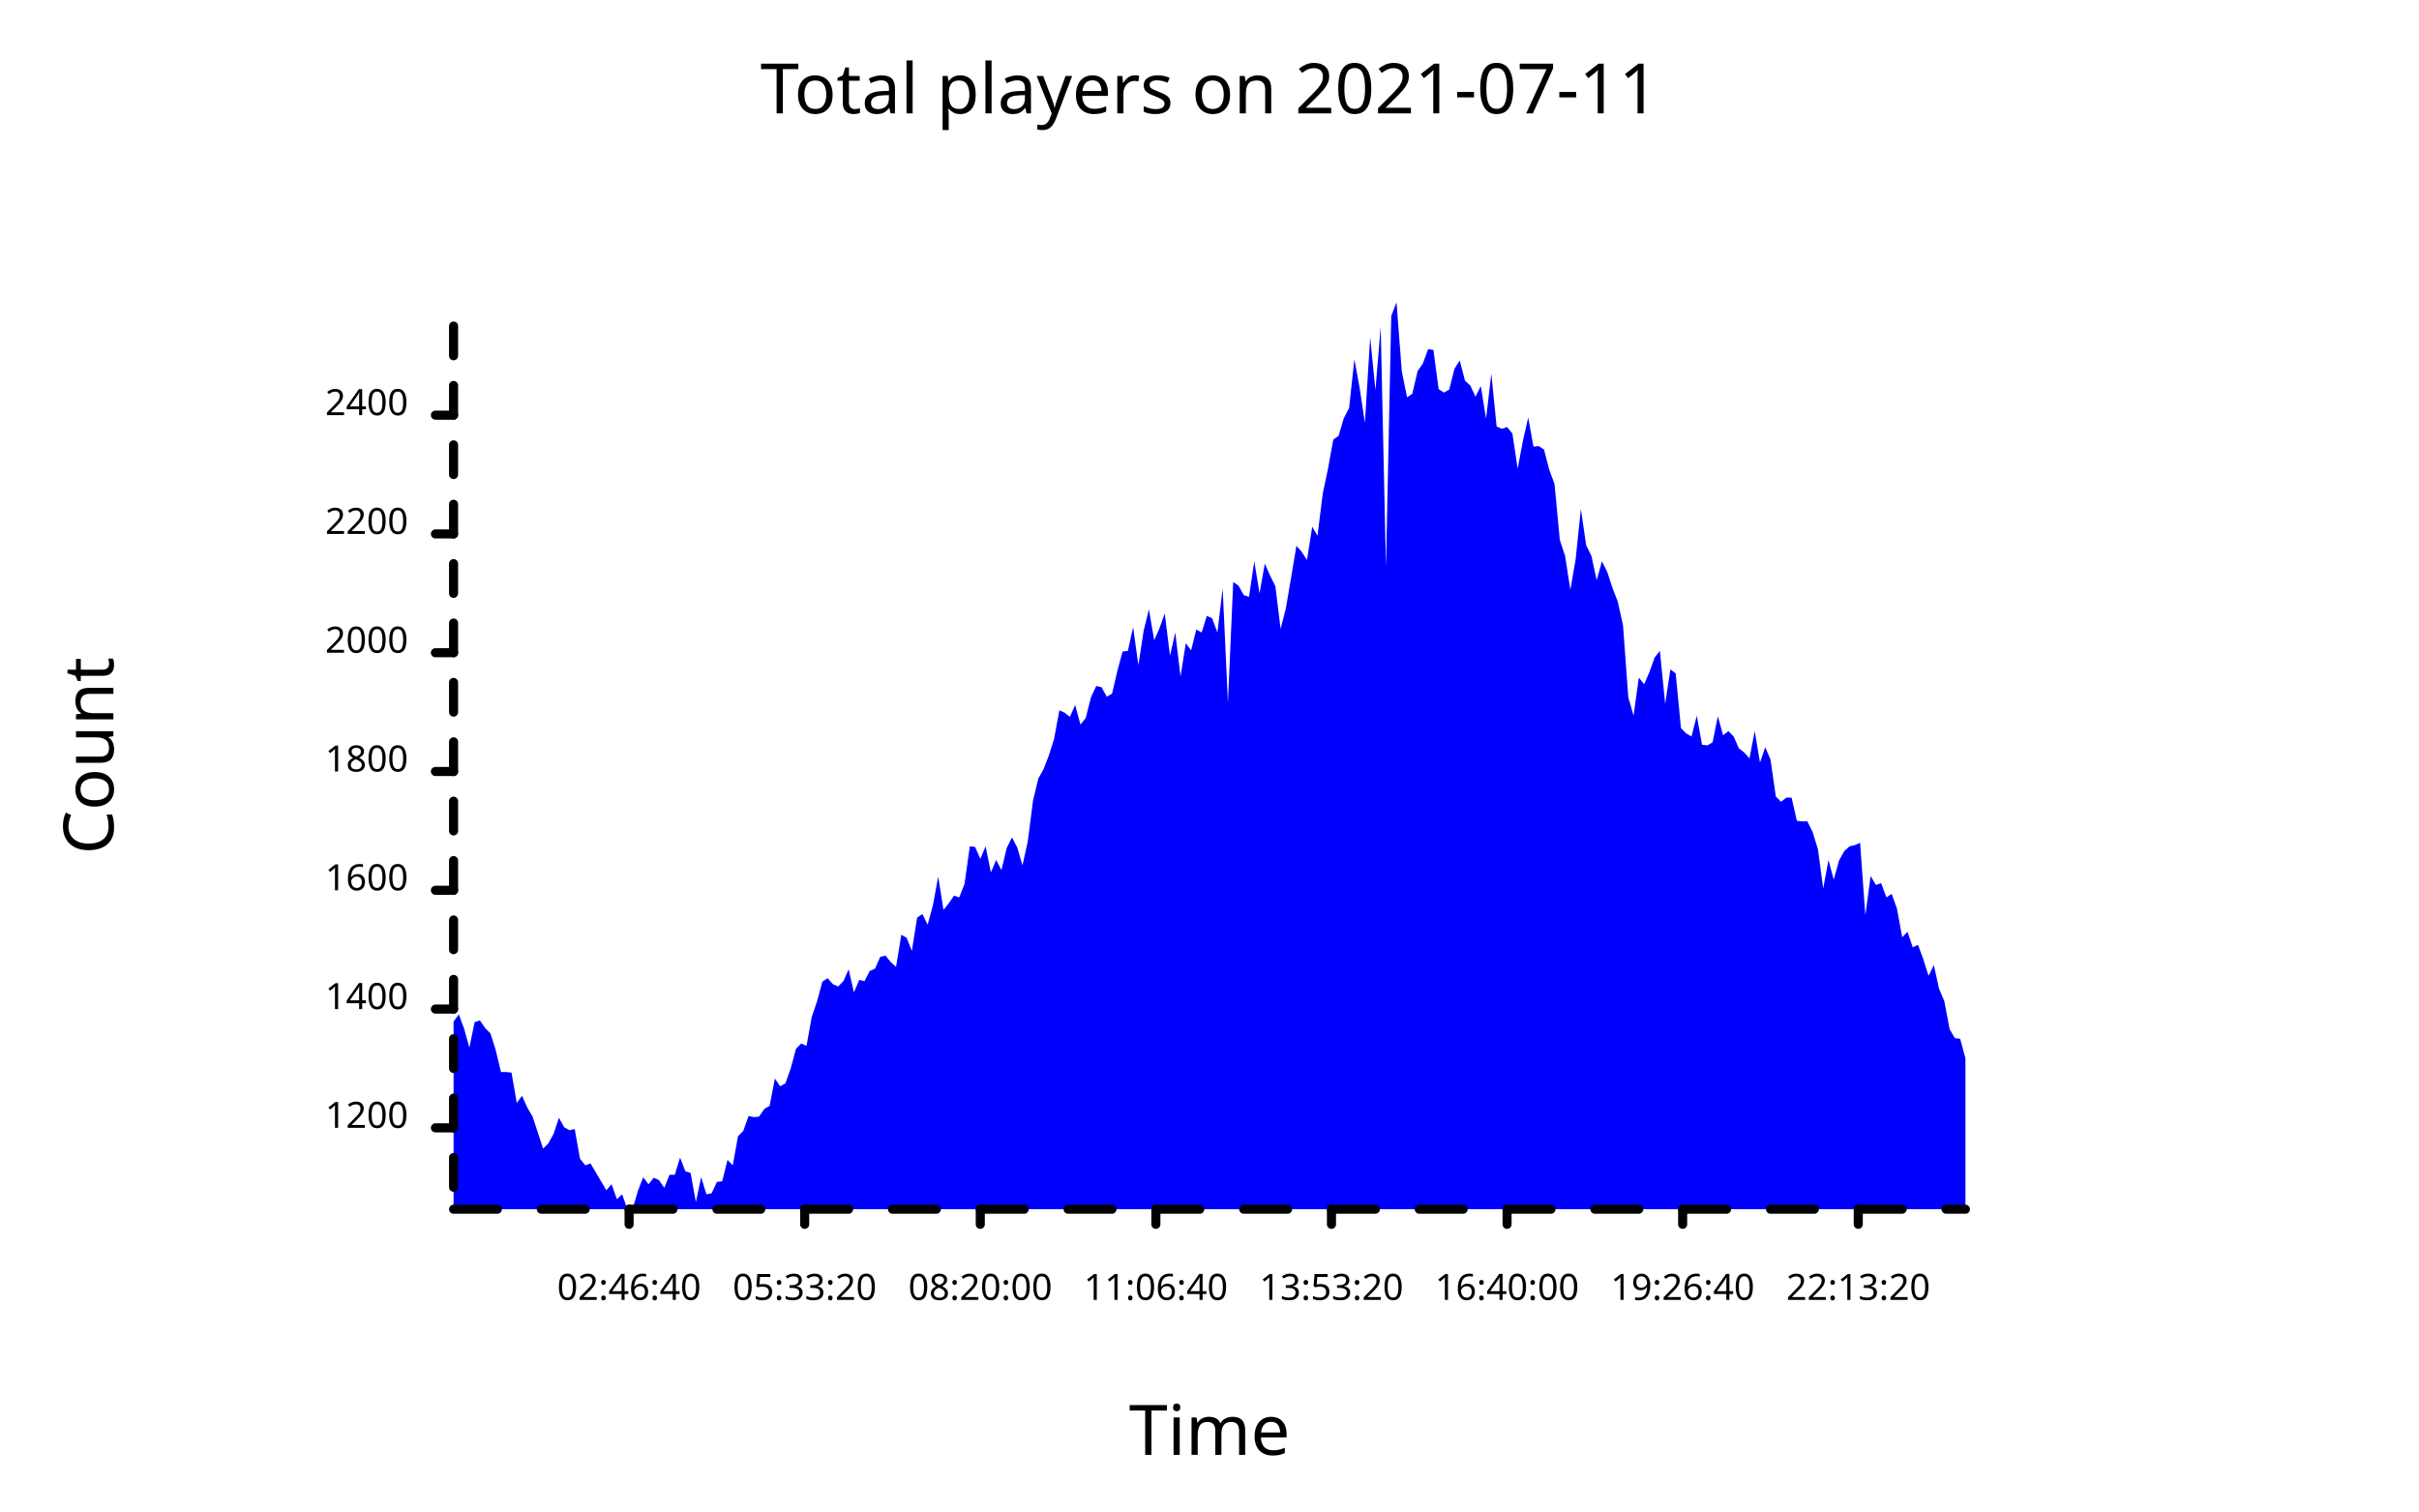
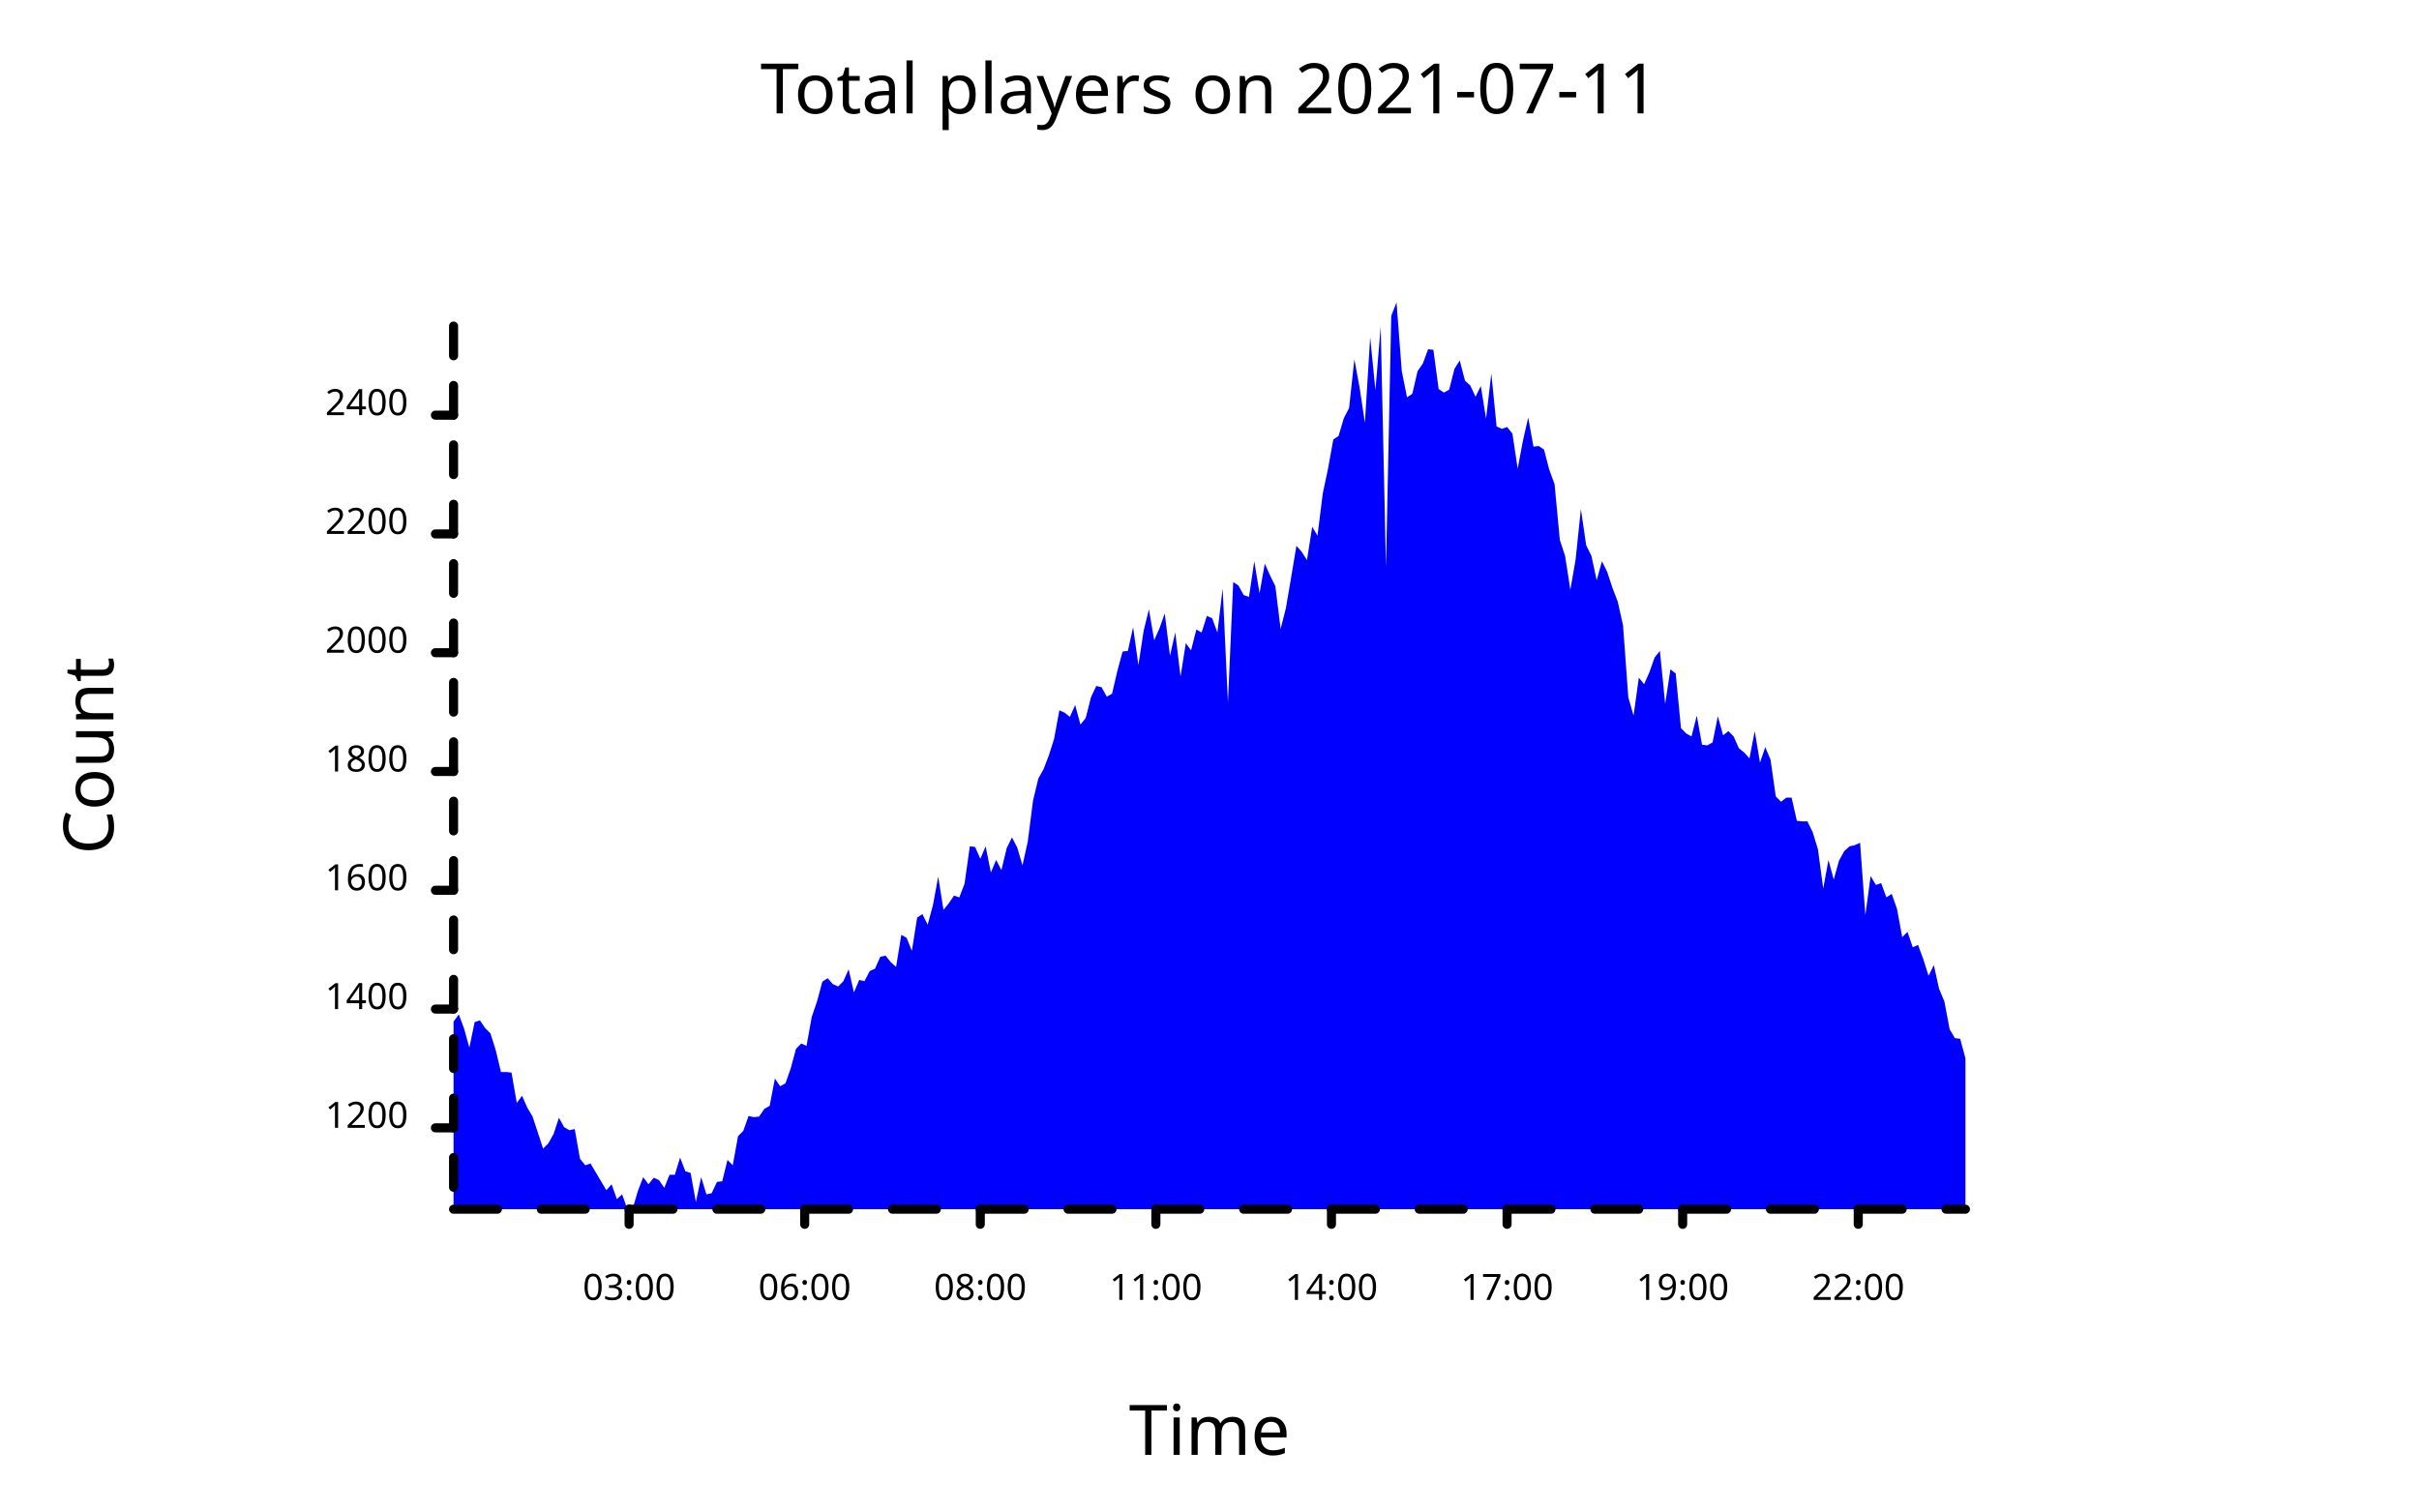
<svg xmlns="http://www.w3.org/2000/svg" class="poloto" width="800" height="500" viewBox="0 0 800 500">
  <style>.poloto { stroke-linecap:round; stroke-linejoin:round; font-family: 'Tahoma', sans-serif; background-color: AliceBlue;} .poloto_scatter{stroke-width:7} .poloto_line{stroke-width:2} .poloto_text{fill: black;} .poloto_axis_lines{stroke: black;stroke-width:3;fill:none;stroke-dasharray:none} .poloto0stroke{stroke:  blue;} .poloto1stroke{stroke:  red;} .poloto2stroke{stroke:  green;} .poloto3stroke{stroke:  gold;} .poloto4stroke{stroke:  aqua;} .poloto5stroke{stroke:  lime;} .poloto6stroke{stroke:  orange;} .poloto7stroke{stroke:  chocolate;} .poloto0fill{fill:blue;} .poloto1fill{fill:red;} .poloto2fill{fill:green;} .poloto3fill{fill:gold;} .poloto4fill{fill:aqua;} .poloto5fill{fill:lime;} .poloto6fill{fill:orange;} .poloto7fill{fill:chocolate;}</style>
  <text class="poloto_text poloto_legend_text" alignment-baseline="middle" text-anchor="start" font-size="large" x="675" y="100" />
  <path class="poloto_linefill poloto0fill" d=" M 150 400 L 150 337.917 L 151.742 335.56 L 153.484 340.275 L 155.226 346.562 L 156.969 338.114 L 158.711 337.525 L 160.453 340.079 L 162.195 341.847 L 163.937 347.348 L 165.679 354.617 L 167.422 354.617 L 169.164 354.813 L 170.906 364.833 L 172.648 362.475 L 174.39 366.405 L 176.132 369.352 L 177.875 374.656 L 179.617 379.961 L 181.359 378.193 L 183.101 375.049 L 184.843 369.745 L 186.585 372.888 L 188.328 373.87 L 190.07 373.477 L 191.812 383.301 L 193.554 385.462 L 195.296 384.872 L 197.038 387.819 L 198.78 390.766 L 200.523 393.713 L 202.265 391.749 L 204.007 396.66 L 205.749 395.088 L 207.491 400 L 209.233 399.804 L 210.976 393.91 L 212.718 389.391 L 214.46 391.749 L 216.202 389.587 L 217.944 390.373 L 219.686 392.927 L 221.429 388.605 L 223.171 388.605 L 224.913 382.908 L 226.655 387.426 L 228.397 388.016 L 230.139 397.642 L 231.882 389.391 L 233.624 395.088 L 235.366 394.695 L 237.108 390.963 L 238.85 390.766 L 240.592 383.694 L 242.334 385.462 L 244.077 375.835 L 245.819 374.067 L 247.561 369.155 L 249.303 369.548 L 251.045 369.352 L 252.787 366.798 L 254.53 365.815 L 256.272 356.778 L 258.014 359.332 L 259.756 358.35 L 261.498 353.438 L 263.24 346.955 L 264.983 345.187 L 266.725 345.972 L 268.467 336.346 L 270.209 331.238 L 271.951 324.754 L 273.693 323.576 L 275.436 325.54 L 277.178 326.326 L 278.92 324.558 L 280.662 320.629 L 282.404 328.291 L 284.146 324.165 L 285.889 324.558 L 287.631 321.218 L 289.373 320.432 L 291.115 316.503 L 292.857 316.11 L 294.599 318.271 L 296.341 319.843 L 298.084 309.234 L 299.826 310.216 L 301.568 314.538 L 303.31 303.536 L 305.052 302.358 L 306.794 305.894 L 308.537 299.411 L 310.279 289.98 L 312.021 300.982 L 313.763 298.821 L 315.505 296.267 L 317.247 296.857 L 318.99 292.338 L 320.732 279.961 L 322.474 280.157 L 324.216 284.086 L 325.958 279.961 L 327.7 288.605 L 329.443 284.479 L 331.185 287.819 L 332.927 280.55 L 334.669 277.014 L 336.411 280.354 L 338.153 286.248 L 339.895 278.389 L 341.638 264.833 L 343.38 257.564 L 345.122 254.42 L 346.864 249.902 L 348.606 244.401 L 350.348 234.971 L 352.091 235.756 L 353.833 237.132 L 355.575 233.202 L 357.317 239.686 L 359.059 237.525 L 360.801 230.648 L 362.544 226.916 L 364.286 227.308 L 366.028 230.452 L 367.77 229.47 L 369.512 222.004 L 371.254 215.521 L 372.997 215.324 L 374.739 207.466 L 376.481 220.039 L 378.223 208.644 L 379.965 201.572 L 381.707 211.788 L 383.449 207.859 L 385.192 202.947 L 386.934 216.896 L 388.676 209.234 L 390.418 223.772 L 392.16 212.77 L 393.902 215.128 L 395.645 208.251 L 397.387 209.234 L 399.129 203.733 L 400.871 204.519 L 402.613 209.234 L 404.355 194.695 L 406.098 232.417 L 407.84 192.534 L 409.582 193.713 L 411.324 196.857 L 413.066 197.446 L 414.808 185.658 L 416.551 196.267 L 418.293 186.444 L 420.035 190.373 L 421.777 193.91 L 423.519 208.055 L 425.261 201.179 L 427.003 190.963 L 428.746 180.55 L 430.488 182.515 L 432.23 185.265 L 433.972 174.263 L 435.714 177.21 L 437.456 163.261 L 439.199 155.01 L 440.941 145.383 L 442.683 144.204 L 444.425 138.31 L 446.167 134.971 L 447.909 118.861 L 449.652 128.291 L 451.394 139.882 L 453.136 111.591 L 454.878 129.077 L 456.62 108.055 L 458.362 187.623 L 460.105 104.519 L 461.847 100 L 463.589 122.79 L 465.331 131.434 L 467.073 130.255 L 468.815 122.79 L 470.557 120.236 L 472.3 115.521 L 474.042 115.717 L 475.784 128.684 L 477.526 129.862 L 479.268 128.88 L 481.01 122.004 L 482.753 119.253 L 484.495 125.933 L 486.237 127.505 L 487.979 131.238 L 489.721 127.701 L 491.463 138.507 L 493.206 123.576 L 494.948 141.061 L 496.69 141.847 L 498.432 141.257 L 500.174 143.418 L 501.916 155.01 L 503.659 145.776 L 505.401 138.114 L 507.143 147.741 L 508.885 147.544 L 510.627 148.723 L 512.369 155.403 L 514.111 160.118 L 515.854 178.585 L 517.596 183.89 L 519.338 195.088 L 521.08 185.069 L 522.822 168.369 L 524.564 180.354 L 526.307 183.89 L 528.049 191.945 L 529.791 185.658 L 531.533 189.194 L 533.275 194.499 L 535.017 199.018 L 536.76 206.876 L 538.502 230.648 L 540.244 236.739 L 541.986 224.165 L 543.728 226.326 L 545.47 222.397 L 547.213 217.485 L 548.955 215.324 L 550.697 232.809 L 552.439 221.415 L 554.181 222.79 L 555.923 240.864 L 557.666 242.633 L 559.408 243.615 L 561.15 236.739 L 562.892 246.365 L 564.634 246.562 L 566.376 245.58 L 568.118 236.935 L 569.861 243.222 L 571.603 241.847 L 573.345 243.615 L 575.087 247.544 L 576.829 248.919 L 578.571 250.884 L 580.314 241.847 L 582.056 252.259 L 583.798 247.151 L 585.54 251.277 L 587.282 263.458 L 589.024 265.226 L 590.767 263.851 L 592.509 263.851 L 594.251 271.513 L 595.993 271.709 L 597.735 271.709 L 599.477 275.246 L 601.22 280.943 L 602.962 293.91 L 604.704 284.479 L 606.446 290.963 L 608.188 284.676 L 609.93 281.532 L 611.672 279.961 L 613.415 279.568 L 615.157 278.782 L 616.899 302.75 L 618.641 289.784 L 620.383 292.731 L 622.125 292.141 L 623.868 296.857 L 625.61 295.678 L 627.352 300.589 L 629.094 310.02 L 630.836 308.251 L 632.578 313.36 L 634.321 312.574 L 636.063 317.289 L 637.805 322.79 L 639.547 319.253 L 641.289 327.112 L 643.031 331.238 L 644.774 340.472 L 646.516 343.418 L 648.258 343.615 L 650 350.098 L 650 400 Z" />
  <text class="poloto_labels poloto_text poloto_title" alignment-baseline="start" text-anchor="middle" font-size="x-large" x="400" y="37.5">Total players on 2021-07-11</text>
  <text class="poloto_labels poloto_text poloto_xname" alignment-baseline="start" text-anchor="middle" font-size="x-large" x="400" y="481.25">Time</text>
  <text class="poloto_labels poloto_text poloto_yname" alignment-baseline="start" text-anchor="middle" font-size="x-large" transform="rotate(-90,37.5,250)" x="37.5" y="250">Count</text>
  <line class="poloto_axis_lines" stroke="black" x1="208.049" x2="208.049" y1="400" y2="405" />
-   <text class="poloto_tick_labels poloto_text" alignment-baseline="start" text-anchor="middle" x="208.049" y="430"> 02:46:40</text>
+   <text class="poloto_tick_labels poloto_text" alignment-baseline="start" text-anchor="middle" x="208.049" y="430"> 03:00</text>
  <line class="poloto_axis_lines" stroke="black" x1="266.121" x2="266.121" y1="400" y2="405" />
-   <text class="poloto_tick_labels poloto_text" alignment-baseline="start" text-anchor="middle" x="266.121" y="430"> 05:33:20</text>
+   <text class="poloto_tick_labels poloto_text" alignment-baseline="start" text-anchor="middle" x="266.121" y="430"> 06:00</text>
  <line class="poloto_axis_lines" stroke="black" x1="324.193" x2="324.193" y1="400" y2="405" />
-   <text class="poloto_tick_labels poloto_text" alignment-baseline="start" text-anchor="middle" x="324.193" y="430"> 08:20:00</text>
+   <text class="poloto_tick_labels poloto_text" alignment-baseline="start" text-anchor="middle" x="324.193" y="430"> 08:00</text>
  <line class="poloto_axis_lines" stroke="black" x1="382.265" x2="382.265" y1="400" y2="405" />
-   <text class="poloto_tick_labels poloto_text" alignment-baseline="start" text-anchor="middle" x="382.265" y="430"> 11:06:40</text>
+   <text class="poloto_tick_labels poloto_text" alignment-baseline="start" text-anchor="middle" x="382.265" y="430"> 11:00</text>
  <line class="poloto_axis_lines" stroke="black" x1="440.337" x2="440.337" y1="400" y2="405" />
-   <text class="poloto_tick_labels poloto_text" alignment-baseline="start" text-anchor="middle" x="440.337" y="430"> 13:53:20</text>
+   <text class="poloto_tick_labels poloto_text" alignment-baseline="start" text-anchor="middle" x="440.337" y="430"> 14:00</text>
  <line class="poloto_axis_lines" stroke="black" x1="498.409" x2="498.409" y1="400" y2="405" />
-   <text class="poloto_tick_labels poloto_text" alignment-baseline="start" text-anchor="middle" x="498.409" y="430"> 16:40:00</text>
+   <text class="poloto_tick_labels poloto_text" alignment-baseline="start" text-anchor="middle" x="498.409" y="430"> 17:00</text>
  <line class="poloto_axis_lines" stroke="black" x1="556.481" x2="556.481" y1="400" y2="405" />
-   <text class="poloto_tick_labels poloto_text" alignment-baseline="start" text-anchor="middle" x="556.481" y="430"> 19:26:40</text>
+   <text class="poloto_tick_labels poloto_text" alignment-baseline="start" text-anchor="middle" x="556.481" y="430"> 19:00</text>
  <line class="poloto_axis_lines" stroke="black" x1="614.553" x2="614.553" y1="400" y2="405" />
-   <text class="poloto_tick_labels poloto_text" alignment-baseline="start" text-anchor="middle" x="614.553" y="430"> 22:13:20</text>
+   <text class="poloto_tick_labels poloto_text" alignment-baseline="start" text-anchor="middle" x="614.553" y="430"> 22:00</text>
  <line class="poloto_axis_lines" stroke="black" x1="150" x2="144" y1="373.084" y2="373.084" />
  <text class="poloto_tick_labels poloto_text" alignment-baseline="middle" text-anchor="end" x="135" y="373.084"> 1200</text>
  <line class="poloto_axis_lines" stroke="black" x1="150" x2="144" y1="333.792" y2="333.792" />
  <text class="poloto_tick_labels poloto_text" alignment-baseline="middle" text-anchor="end" x="135" y="333.792"> 1400</text>
  <line class="poloto_axis_lines" stroke="black" x1="150" x2="144" y1="294.499" y2="294.499" />
  <text class="poloto_tick_labels poloto_text" alignment-baseline="middle" text-anchor="end" x="135" y="294.499"> 1600</text>
  <line class="poloto_axis_lines" stroke="black" x1="150" x2="144" y1="255.206" y2="255.206" />
  <text class="poloto_tick_labels poloto_text" alignment-baseline="middle" text-anchor="end" x="135" y="255.206"> 1800</text>
  <line class="poloto_axis_lines" stroke="black" x1="150" x2="144" y1="215.914" y2="215.914" />
  <text class="poloto_tick_labels poloto_text" alignment-baseline="middle" text-anchor="end" x="135" y="215.914"> 2000</text>
  <line class="poloto_axis_lines" stroke="black" x1="150" x2="144" y1="176.621" y2="176.621" />
  <text class="poloto_tick_labels poloto_text" alignment-baseline="middle" text-anchor="end" x="135" y="176.621"> 2200</text>
  <line class="poloto_axis_lines" stroke="black" x1="150" x2="144" y1="137.328" y2="137.328" />
  <text class="poloto_tick_labels poloto_text" alignment-baseline="middle" text-anchor="end" x="135" y="137.328"> 2400</text>
  <path stroke="black" fill="none" class="poloto_axis_lines" style="stroke-dasharray:14.518;stroke-dashoffset:-58.049;" d=" M 150 400 L 650 400" />
  <path stroke="black" fill="none" class="poloto_axis_lines" style="stroke-dasharray:9.823;stroke-dashoffset:-26.916;" d=" M 150 400 L 150 100" />
</svg>
